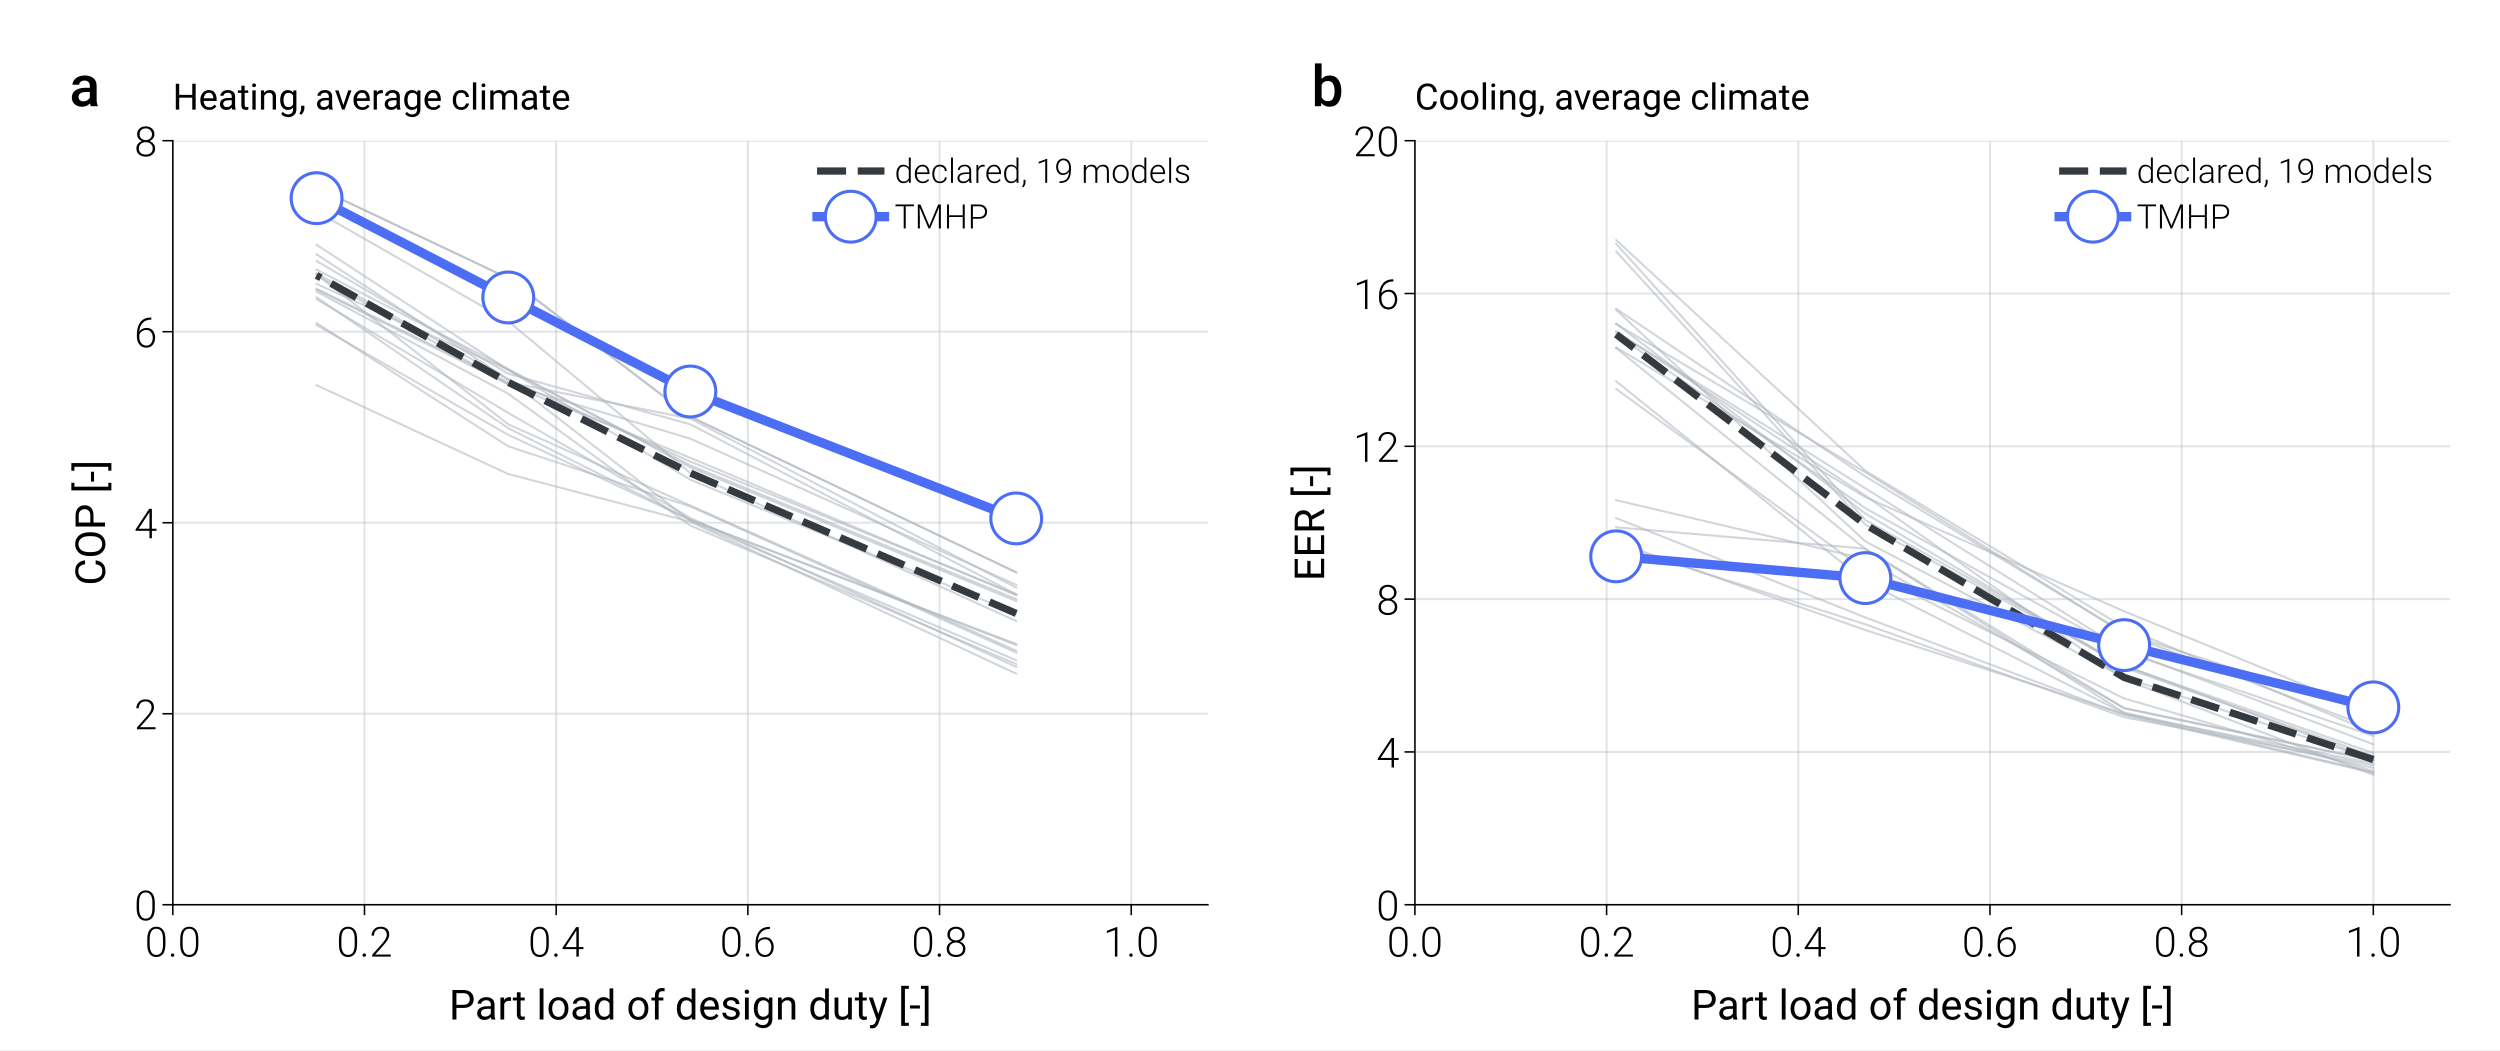
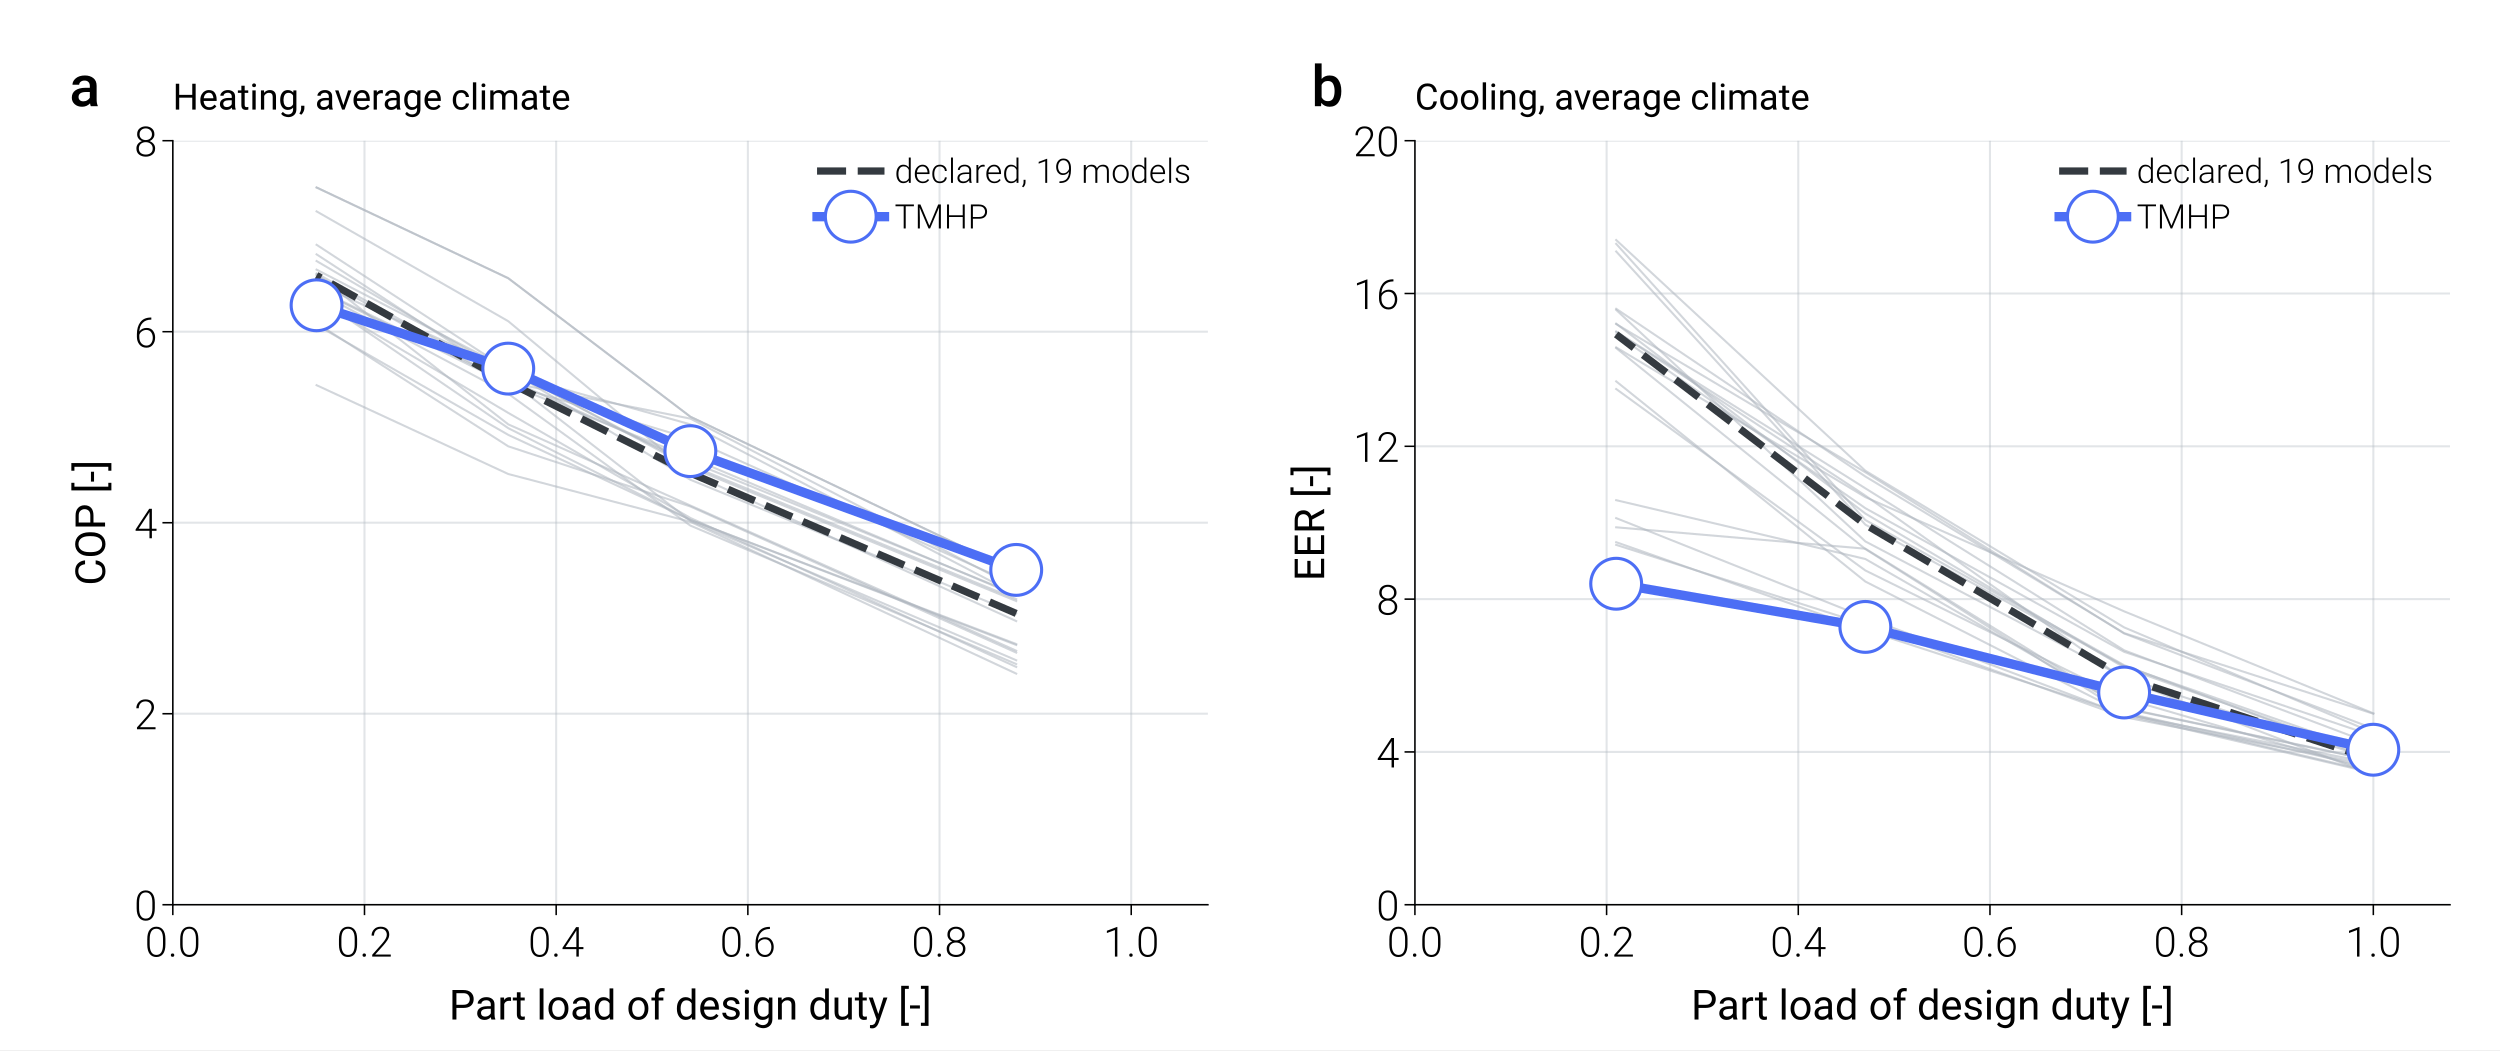
<svg xmlns="http://www.w3.org/2000/svg" xmlns:xlink="http://www.w3.org/1999/xlink" width="481.89pt" height="202.394pt" viewBox="0 0 481.89 202.394" version="1.1">
  <defs>
    <style type="text/css">*{stroke-linejoin: round; stroke-linecap: butt}</style>
  </defs>
  <g id="figure_1">
    <g id="patch_1">
      <path d="M 0 202.394  L 481.89 202.394  L 481.89 0  L 0 0  z " style="fill: #ffffff" />
    </g>
    <g id="axes_1">
      <g id="patch_2">
        <path d="M 33.31 174.393  L 232.829 174.393  L 232.829 27.122  L 33.31 27.122  z " style="fill: #ffffff" />
      </g>
      <g id="matplotlib.axis_1">
        <g id="xtick_1">
          <g id="line2d_1">
            <path d="M 33.31 174.393  L 33.31 27.122  " clip-path="url(#p3e99b9e211)" style="fill: none; stroke: #adb5bd; stroke-opacity: 0.35; stroke-width: 0.4; stroke-linecap: square" />
          </g>
          <g id="line2d_2">
            <defs>
              <path id="mba33fee71c" d="M 0 0  L 0 2  " style="stroke: #000000; stroke-width: 0.3" />
            </defs>
            <g>
              <use xlink:href="#mba33fee71c" x="33.31" y="174.393" style="stroke: #000000; stroke-width: 0.3" />
            </g>
          </g>
          <g id="text_1">
            <text style="font-weight: 300; font-size: 8px; font-family: 'Roboto', 'Lato', 'Inter', 'Open Sans', 'Arial', 'Helvetica', 'Paperlogy', 'Noto Sans CJK KR', 'Pretendard', 'Gothic A1', 'Freesentation', 'AppleGothic', 'Malgun Gothic', sans-serif; text-anchor: middle" x="33.31" y="184.393" transform="rotate(-0 33.3103 184.3933)">0.0</text>
          </g>
        </g>
        <g id="xtick_2">
          <g id="line2d_3">
            <path d="M 70.258 174.393  L 70.258 27.122  " clip-path="url(#p3e99b9e211)" style="fill: none; stroke: #adb5bd; stroke-opacity: 0.35; stroke-width: 0.4; stroke-linecap: square" />
          </g>
          <g id="line2d_4">
            <g>
              <use xlink:href="#mba33fee71c" x="70.258" y="174.393" style="stroke: #000000; stroke-width: 0.3" />
            </g>
          </g>
          <g id="text_2">
            <text style="font-weight: 300; font-size: 8px; font-family: 'Roboto', 'Lato', 'Inter', 'Open Sans', 'Arial', 'Helvetica', 'Paperlogy', 'Noto Sans CJK KR', 'Pretendard', 'Gothic A1', 'Freesentation', 'AppleGothic', 'Malgun Gothic', sans-serif; text-anchor: middle" x="70.258" y="184.393" transform="rotate(-0 70.25825 184.3933)">0.2</text>
          </g>
        </g>
        <g id="xtick_3">
          <g id="line2d_5">
            <path d="M 107.206 174.393  L 107.206 27.122  " clip-path="url(#p3e99b9e211)" style="fill: none; stroke: #adb5bd; stroke-opacity: 0.35; stroke-width: 0.4; stroke-linecap: square" />
          </g>
          <g id="line2d_6">
            <g>
              <use xlink:href="#mba33fee71c" x="107.206" y="174.393" style="stroke: #000000; stroke-width: 0.3" />
            </g>
          </g>
          <g id="text_3">
            <text style="font-weight: 300; font-size: 8px; font-family: 'Roboto', 'Lato', 'Inter', 'Open Sans', 'Arial', 'Helvetica', 'Paperlogy', 'Noto Sans CJK KR', 'Pretendard', 'Gothic A1', 'Freesentation', 'AppleGothic', 'Malgun Gothic', sans-serif; text-anchor: middle" x="107.206" y="184.393" transform="rotate(-0 107.2062 184.3933)">0.4</text>
          </g>
        </g>
        <g id="xtick_4">
          <g id="line2d_7">
            <path d="M 144.154 174.393  L 144.154 27.122  " clip-path="url(#p3e99b9e211)" style="fill: none; stroke: #adb5bd; stroke-opacity: 0.35; stroke-width: 0.4; stroke-linecap: square" />
          </g>
          <g id="line2d_8">
            <g>
              <use xlink:href="#mba33fee71c" x="144.154" y="174.393" style="stroke: #000000; stroke-width: 0.3" />
            </g>
          </g>
          <g id="text_4">
            <text style="font-weight: 300; font-size: 8px; font-family: 'Roboto', 'Lato', 'Inter', 'Open Sans', 'Arial', 'Helvetica', 'Paperlogy', 'Noto Sans CJK KR', 'Pretendard', 'Gothic A1', 'Freesentation', 'AppleGothic', 'Malgun Gothic', sans-serif; text-anchor: middle" x="144.154" y="184.393" transform="rotate(-0 144.1542 184.3933)">0.6</text>
          </g>
        </g>
        <g id="xtick_5">
          <g id="line2d_9">
            <path d="M 181.102 174.393  L 181.102 27.122  " clip-path="url(#p3e99b9e211)" style="fill: none; stroke: #adb5bd; stroke-opacity: 0.35; stroke-width: 0.4; stroke-linecap: square" />
          </g>
          <g id="line2d_10">
            <g>
              <use xlink:href="#mba33fee71c" x="181.102" y="174.393" style="stroke: #000000; stroke-width: 0.3" />
            </g>
          </g>
          <g id="text_5">
            <text style="font-weight: 300; font-size: 8px; font-family: 'Roboto', 'Lato', 'Inter', 'Open Sans', 'Arial', 'Helvetica', 'Paperlogy', 'Noto Sans CJK KR', 'Pretendard', 'Gothic A1', 'Freesentation', 'AppleGothic', 'Malgun Gothic', sans-serif; text-anchor: middle" x="181.102" y="184.393" transform="rotate(-0 181.1021 184.3933)">0.8</text>
          </g>
        </g>
        <g id="xtick_6">
          <g id="line2d_11">
            <path d="M 218.05 174.393  L 218.05 27.122  " clip-path="url(#p3e99b9e211)" style="fill: none; stroke: #adb5bd; stroke-opacity: 0.35; stroke-width: 0.4; stroke-linecap: square" />
          </g>
          <g id="line2d_12">
            <g>
              <use xlink:href="#mba33fee71c" x="218.05" y="174.393" style="stroke: #000000; stroke-width: 0.3" />
            </g>
          </g>
          <g id="text_6">
            <text style="font-weight: 300; font-size: 8px; font-family: 'Roboto', 'Lato', 'Inter', 'Open Sans', 'Arial', 'Helvetica', 'Paperlogy', 'Noto Sans CJK KR', 'Pretendard', 'Gothic A1', 'Freesentation', 'AppleGothic', 'Malgun Gothic', sans-serif; text-anchor: middle" x="218.05" y="184.393" transform="rotate(-0 218.0501 184.3933)">1.0</text>
          </g>
        </g>
        <g id="text_7">
          <text style="font-size: 8px; font-family: 'Roboto', 'Lato', 'Inter', 'Open Sans', 'Arial', 'Helvetica', 'Paperlogy', 'Noto Sans CJK KR', 'Pretendard', 'Gothic A1', 'Freesentation', 'AppleGothic', 'Malgun Gothic', sans-serif; text-anchor: middle" x="133.07" y="196.518" transform="rotate(-0 133.0698 196.5183)">Part load of design duty [-]</text>
        </g>
      </g>
      <g id="matplotlib.axis_2">
        <g id="ytick_1">
          <g id="line2d_13">
            <path d="M 33.31 174.393  L 232.829 174.393  " clip-path="url(#p3e99b9e211)" style="fill: none; stroke: #adb5bd; stroke-opacity: 0.35; stroke-width: 0.4; stroke-linecap: square" />
          </g>
          <g id="line2d_14">
            <defs>
              <path id="m0602d844bb" d="M 0 0  L -2 0  " style="stroke: #000000; stroke-width: 0.3" />
            </defs>
            <g>
              <use xlink:href="#m0602d844bb" x="33.31" y="174.393" style="stroke: #000000; stroke-width: 0.3" />
            </g>
          </g>
          <g id="text_8">
            <text style="font-weight: 300; font-size: 8px; font-family: 'Roboto', 'Lato', 'Inter', 'Open Sans', 'Arial', 'Helvetica', 'Paperlogy', 'Noto Sans CJK KR', 'Pretendard', 'Gothic A1', 'Freesentation', 'AppleGothic', 'Malgun Gothic', sans-serif; text-anchor: end" x="30.31" y="177.393" transform="rotate(-0 30.31029 177.3933)">0</text>
          </g>
        </g>
        <g id="ytick_2">
          <g id="line2d_15">
            <path d="M 33.31 137.575  L 232.829 137.575  " clip-path="url(#p3e99b9e211)" style="fill: none; stroke: #adb5bd; stroke-opacity: 0.35; stroke-width: 0.4; stroke-linecap: square" />
          </g>
          <g id="line2d_16">
            <g>
              <use xlink:href="#m0602d844bb" x="33.31" y="137.575" style="stroke: #000000; stroke-width: 0.3" />
            </g>
          </g>
          <g id="text_9">
            <text style="font-weight: 300; font-size: 8px; font-family: 'Roboto', 'Lato', 'Inter', 'Open Sans', 'Arial', 'Helvetica', 'Paperlogy', 'Noto Sans CJK KR', 'Pretendard', 'Gothic A1', 'Freesentation', 'AppleGothic', 'Malgun Gothic', sans-serif; text-anchor: end" x="30.31" y="140.575" transform="rotate(-0 30.31029 140.5755)">2</text>
          </g>
        </g>
        <g id="ytick_3">
          <g id="line2d_17">
            <path d="M 33.31 100.758  L 232.829 100.758  " clip-path="url(#p3e99b9e211)" style="fill: none; stroke: #adb5bd; stroke-opacity: 0.35; stroke-width: 0.4; stroke-linecap: square" />
          </g>
          <g id="line2d_18">
            <g>
              <use xlink:href="#m0602d844bb" x="33.31" y="100.758" style="stroke: #000000; stroke-width: 0.3" />
            </g>
          </g>
          <g id="text_10">
            <text style="font-weight: 300; font-size: 8px; font-family: 'Roboto', 'Lato', 'Inter', 'Open Sans', 'Arial', 'Helvetica', 'Paperlogy', 'Noto Sans CJK KR', 'Pretendard', 'Gothic A1', 'Freesentation', 'AppleGothic', 'Malgun Gothic', sans-serif; text-anchor: end" x="30.31" y="103.758" transform="rotate(-0 30.31029 103.7577)">4</text>
          </g>
        </g>
        <g id="ytick_4">
          <g id="line2d_19">
            <path d="M 33.31 63.94  L 232.829 63.94  " clip-path="url(#p3e99b9e211)" style="fill: none; stroke: #adb5bd; stroke-opacity: 0.35; stroke-width: 0.4; stroke-linecap: square" />
          </g>
          <g id="line2d_20">
            <g>
              <use xlink:href="#m0602d844bb" x="33.31" y="63.94" style="stroke: #000000; stroke-width: 0.3" />
            </g>
          </g>
          <g id="text_11">
            <text style="font-weight: 300; font-size: 8px; font-family: 'Roboto', 'Lato', 'Inter', 'Open Sans', 'Arial', 'Helvetica', 'Paperlogy', 'Noto Sans CJK KR', 'Pretendard', 'Gothic A1', 'Freesentation', 'AppleGothic', 'Malgun Gothic', sans-serif; text-anchor: end" x="30.31" y="66.94" transform="rotate(-0 30.31029 66.93983)">6</text>
          </g>
        </g>
        <g id="ytick_5">
          <g id="line2d_21">
            <path d="M 33.31 27.122  L 232.829 27.122  " clip-path="url(#p3e99b9e211)" style="fill: none; stroke: #adb5bd; stroke-opacity: 0.35; stroke-width: 0.4; stroke-linecap: square" />
          </g>
          <g id="line2d_22">
            <g>
              <use xlink:href="#m0602d844bb" x="33.31" y="27.122" style="stroke: #000000; stroke-width: 0.3" />
            </g>
          </g>
          <g id="text_12">
            <text style="font-weight: 300; font-size: 8px; font-family: 'Roboto', 'Lato', 'Inter', 'Open Sans', 'Arial', 'Helvetica', 'Paperlogy', 'Noto Sans CJK KR', 'Pretendard', 'Gothic A1', 'Freesentation', 'AppleGothic', 'Malgun Gothic', sans-serif; text-anchor: end" x="30.31" y="30.122" transform="rotate(-0 30.31029 30.122)">8</text>
          </g>
        </g>
        <g id="text_13">
          <text style="font-size: 8px; font-family: 'Roboto', 'Lato', 'Inter', 'Open Sans', 'Arial', 'Helvetica', 'Paperlogy', 'Noto Sans CJK KR', 'Pretendard', 'Gothic A1', 'Freesentation', 'AppleGothic', 'Malgun Gothic', sans-serif; text-anchor: middle" x="20.252" y="100.758" transform="rotate(-90 20.25155 100.7577)">COP [-]</text>
        </g>
      </g>
      <g id="line2d_23">
        <path d="M 195.881 110.33  L 133.07 80.324  L 97.969 53.631  L 61.021 36.142  " clip-path="url(#p3e99b9e211)" style="fill: none; stroke: #adb5bd; stroke-opacity: 0.55; stroke-width: 0.4; stroke-linecap: square" />
      </g>
      <g id="line2d_24">
        <path d="M 195.881 110.33  L 133.07 80.324  L 97.969 53.631  L 61.021 36.142  " clip-path="url(#p3e99b9e211)" style="fill: none; stroke: #adb5bd; stroke-opacity: 0.55; stroke-width: 0.4; stroke-linecap: square" />
      </g>
      <g id="line2d_25">
        <path d="M 195.881 119.719  L 133.07 91.185  L 97.969 61.915  L 61.021 40.745  " clip-path="url(#p3e99b9e211)" style="fill: none; stroke: #adb5bd; stroke-opacity: 0.55; stroke-width: 0.4; stroke-linecap: square" />
      </g>
      <g id="line2d_26">
        <path d="M 195.881 114.748  L 133.07 88.24  L 97.969 74.065  L 61.021 53.079  " clip-path="url(#p3e99b9e211)" style="fill: none; stroke: #adb5bd; stroke-opacity: 0.55; stroke-width: 0.4; stroke-linecap: square" />
      </g>
      <g id="line2d_27">
        <path d="M 195.881 114.564  L 133.07 88.976  L 97.969 73.144  L 61.021 52.71  " clip-path="url(#p3e99b9e211)" style="fill: none; stroke: #adb5bd; stroke-opacity: 0.55; stroke-width: 0.4; stroke-linecap: square" />
      </g>
      <g id="line2d_28">
        <path d="M 195.881 125.426  L 133.07 97.444  L 97.969 81.796  L 61.021 52.894  " clip-path="url(#p3e99b9e211)" style="fill: none; stroke: #adb5bd; stroke-opacity: 0.55; stroke-width: 0.4; stroke-linecap: square" />
      </g>
      <g id="line2d_29">
        <path d="M 195.881 115.485  L 133.07 89.712  L 97.969 71.303  L 61.021 54.735  " clip-path="url(#p3e99b9e211)" style="fill: none; stroke: #adb5bd; stroke-opacity: 0.55; stroke-width: 0.4; stroke-linecap: square" />
      </g>
      <g id="line2d_30">
        <path d="M 195.881 115.853  L 133.07 90.08  L 97.969 71.119  L 61.021 51.974  " clip-path="url(#p3e99b9e211)" style="fill: none; stroke: #adb5bd; stroke-opacity: 0.55; stroke-width: 0.4; stroke-linecap: square" />
      </g>
      <g id="line2d_31">
        <path d="M 195.881 124.137  L 133.07 100.205  L 97.969 83.821  L 61.021 62.651  " clip-path="url(#p3e99b9e211)" style="fill: none; stroke: #adb5bd; stroke-opacity: 0.55; stroke-width: 0.4; stroke-linecap: square" />
      </g>
      <g id="line2d_32">
        <path d="M 195.881 112.723  L 133.07 84.558  L 97.969 74.065  L 61.021 55.84  " clip-path="url(#p3e99b9e211)" style="fill: none; stroke: #adb5bd; stroke-opacity: 0.55; stroke-width: 0.4; stroke-linecap: square" />
      </g>
      <g id="line2d_33">
        <path d="M 195.881 113.276  L 133.07 80.692  L 97.969 73.697  L 61.021 55.656  " clip-path="url(#p3e99b9e211)" style="fill: none; stroke: #adb5bd; stroke-opacity: 0.55; stroke-width: 0.4; stroke-linecap: square" />
      </g>
      <g id="line2d_34">
        <path d="M 195.881 114.564  L 133.07 81.796  L 97.969 72.04  L 61.021 50.317  " clip-path="url(#p3e99b9e211)" style="fill: none; stroke: #adb5bd; stroke-opacity: 0.55; stroke-width: 0.4; stroke-linecap: square" />
      </g>
      <g id="line2d_35">
        <path d="M 195.881 128.003  L 133.07 101.31  L 97.969 75.906  L 61.021 56.208  " clip-path="url(#p3e99b9e211)" style="fill: none; stroke: #adb5bd; stroke-opacity: 0.55; stroke-width: 0.4; stroke-linecap: square" />
      </g>
      <g id="line2d_36">
        <path d="M 195.881 128.555  L 133.07 99.837  L 97.969 79.587  L 61.021 57.681  " clip-path="url(#p3e99b9e211)" style="fill: none; stroke: #adb5bd; stroke-opacity: 0.55; stroke-width: 0.4; stroke-linecap: square" />
      </g>
      <g id="line2d_37">
        <path d="M 195.881 129.844  L 133.07 100.574  L 97.969 91.369  L 61.021 74.249  " clip-path="url(#p3e99b9e211)" style="fill: none; stroke: #adb5bd; stroke-opacity: 0.55; stroke-width: 0.4; stroke-linecap: square" />
      </g>
      <g id="line2d_38">
        <path d="M 195.881 124.321  L 133.07 100.205  L 97.969 82.533  L 61.021 57.313  " clip-path="url(#p3e99b9e211)" style="fill: none; stroke: #adb5bd; stroke-opacity: 0.55; stroke-width: 0.4; stroke-linecap: square" />
      </g>
      <g id="line2d_39">
        <path d="M 195.881 125.794  L 133.07 97.628  L 97.969 86.031  L 61.021 62.283  " clip-path="url(#p3e99b9e211)" style="fill: none; stroke: #adb5bd; stroke-opacity: 0.55; stroke-width: 0.4; stroke-linecap: square" />
      </g>
      <g id="line2d_40">
        <path d="M 195.881 118.246  L 133.07 92.474  L 97.969 71.303  L 61.021 47.188  " clip-path="url(#p3e99b9e211)" style="fill: none; stroke: #adb5bd; stroke-opacity: 0.55; stroke-width: 0.4; stroke-linecap: square" />
      </g>
      <g id="line2d_41">
        <path d="M 195.881 127.267  L 133.07 100.389  L 97.969 73.144  L 61.021 49.029  " clip-path="url(#p3e99b9e211)" style="fill: none; stroke: #adb5bd; stroke-opacity: 0.55; stroke-width: 0.4; stroke-linecap: square" />
      </g>
      <g id="patch_3">
        <path d="M 33.31 174.393  L 33.31 27.122  " style="fill: none; stroke: #000000; stroke-width: 0.3; stroke-linejoin: miter; stroke-linecap: square" />
      </g>
      <g id="patch_4">
        <path d="M 33.31 174.393  L 232.829 174.393  " style="fill: none; stroke: #000000; stroke-width: 0.3; stroke-linejoin: miter; stroke-linecap: square" />
      </g>
      <g id="line2d_42">
        <path d="M 195.881 118.246  L 133.07 91.185  L 97.969 73.697  L 61.021 53.079  " clip-path="url(#p3e99b9e211)" style="fill: none; stroke-dasharray: 5.6,2.24; stroke-dashoffset: 0; stroke: #343a40; stroke-width: 1.4" />
      </g>
      <g id="text_14">
        <text style="font-weight: 500; font-size: 11px; font-family: 'Roboto', 'Lato', 'Inter', 'Open Sans', 'Arial', 'Helvetica', 'Paperlogy', 'Noto Sans CJK KR', 'Pretendard', 'Gothic A1', 'Freesentation', 'AppleGothic', 'Malgun Gothic', sans-serif; text-anchor: start" x="13.358" y="20.469" transform="rotate(-0 13.3584 20.46948)">a</text>
      </g>
      <g id="text_15">
        <text style="font-size: 7px; font-family: 'Roboto', 'Lato', 'Inter', 'Open Sans', 'Arial', 'Helvetica', 'Paperlogy', 'Noto Sans CJK KR', 'Pretendard', 'Gothic A1', 'Freesentation', 'AppleGothic', 'Malgun Gothic', sans-serif; text-anchor: start" x="33.31" y="21.122" transform="rotate(-0 33.3103 21.122)">Heating, average climate</text>
      </g>
      <g id="line2d_43">
-         <path d="M 195.881 99.928  L 133.07 75.467  L 97.969 57.339  L 61.021 38.198  " clip-path="url(#p3e99b9e211)" style="fill: none; stroke: #4c6ef5; stroke-width: 1.8; stroke-linecap: square" />
+         <path d="M 195.881 109.854  L 133.07 86.961  L 97.969 71.053  L 61.021 58.845  " clip-path="url(#p3e99b9e211)" style="fill: none; stroke: #4c6ef5; stroke-width: 1.8; stroke-linecap: square" />
        <defs>
          <path id="m7b31aabd62" d="M 0 4.9  C 1.299 4.9 2.546 4.384 3.465 3.465  C 4.384 2.546 4.9 1.299 4.9 0  C 4.9 -1.299 4.384 -2.546 3.465 -3.465  C 2.546 -4.384 1.299 -4.9 0 -4.9  C -1.299 -4.9 -2.546 -4.384 -3.465 -3.465  C -4.384 -2.546 -4.9 -1.299 -4.9 0  C -4.9 1.299 -4.384 2.546 -3.465 3.465  C -2.546 4.384 -1.299 4.9 0 4.9  z " style="stroke: #4c6ef5; stroke-width: 0.6" />
        </defs>
        <g clip-path="url(#p3e99b9e211)">
-           <use xlink:href="#m7b31aabd62" x="195.881" y="99.928" style="fill: #ffffff; stroke: #4c6ef5; stroke-width: 0.6" />
-           <use xlink:href="#m7b31aabd62" x="133.07" y="75.467" style="fill: #ffffff; stroke: #4c6ef5; stroke-width: 0.6" />
-           <use xlink:href="#m7b31aabd62" x="97.969" y="57.339" style="fill: #ffffff; stroke: #4c6ef5; stroke-width: 0.6" />
-           <use xlink:href="#m7b31aabd62" x="61.021" y="38.198" style="fill: #ffffff; stroke: #4c6ef5; stroke-width: 0.6" />
+           <use xlink:href="#m7b31aabd62" x="195.881" y="109.854" style="fill: #ffffff; stroke: #4c6ef5; stroke-width: 0.6" />
+           <use xlink:href="#m7b31aabd62" x="133.07" y="86.961" style="fill: #ffffff; stroke: #4c6ef5; stroke-width: 0.6" />
+           <use xlink:href="#m7b31aabd62" x="97.969" y="71.053" style="fill: #ffffff; stroke: #4c6ef5; stroke-width: 0.6" />
+           <use xlink:href="#m7b31aabd62" x="61.021" y="58.845" style="fill: #ffffff; stroke: #4c6ef5; stroke-width: 0.6" />
        </g>
      </g>
      <g id="legend_1">
        <g id="line2d_44">
          <path d="M 157.49 32.972  L 163.99 32.972  L 170.49 32.972  " style="fill: none; stroke-dasharray: 5.6,2.24; stroke-dashoffset: 0; stroke: #343a40; stroke-width: 1.4" />
        </g>
        <g id="text_16">
          <text style="font-weight: 300; font-size: 6.5px; font-family: 'Roboto', 'Lato', 'Inter', 'Open Sans', 'Arial', 'Helvetica', 'Paperlogy', 'Noto Sans CJK KR', 'Pretendard', 'Gothic A1', 'Freesentation', 'AppleGothic', 'Malgun Gothic', sans-serif; text-anchor: start" x="172.44" y="35.247" transform="rotate(-0 172.4402 35.247)">declared, 19 models</text>
        </g>
        <g id="line2d_45">
          <path d="M 157.49 41.767  L 163.99 41.767  L 170.49 41.767  " style="fill: none; stroke: #4c6ef5; stroke-width: 1.8; stroke-linecap: square" />
          <g>
            <use xlink:href="#m7b31aabd62" x="163.99" y="41.767" style="fill: #ffffff; stroke: #4c6ef5; stroke-width: 0.6" />
          </g>
        </g>
        <g id="text_17">
          <text style="font-weight: 300; font-size: 6.5px; font-family: 'Roboto', 'Lato', 'Inter', 'Open Sans', 'Arial', 'Helvetica', 'Paperlogy', 'Noto Sans CJK KR', 'Pretendard', 'Gothic A1', 'Freesentation', 'AppleGothic', 'Malgun Gothic', sans-serif; text-anchor: start" x="172.44" y="44.042" transform="rotate(-0 172.4402 44.04231)">TMHP</text>
        </g>
      </g>
    </g>
    <g id="axes_2">
      <g id="patch_5">
        <path d="M 272.733 174.393  L 472.252 174.393  L 472.252 27.122  L 272.733 27.122  z " style="fill: #ffffff" />
      </g>
      <g id="matplotlib.axis_3">
        <g id="xtick_7">
          <g id="line2d_46">
            <path d="M 272.733 174.393  L 272.733 27.122  " clip-path="url(#p431b1ce969)" style="fill: none; stroke: #adb5bd; stroke-opacity: 0.35; stroke-width: 0.4; stroke-linecap: square" />
          </g>
          <g id="line2d_47">
            <g>
              <use xlink:href="#mba33fee71c" x="272.733" y="174.393" style="stroke: #000000; stroke-width: 0.3" />
            </g>
          </g>
          <g id="text_18">
            <text style="font-weight: 300; font-size: 8px; font-family: 'Roboto', 'Lato', 'Inter', 'Open Sans', 'Arial', 'Helvetica', 'Paperlogy', 'Noto Sans CJK KR', 'Pretendard', 'Gothic A1', 'Freesentation', 'AppleGothic', 'Malgun Gothic', sans-serif; text-anchor: middle" x="272.733" y="184.393" transform="rotate(-0 272.733 184.3933)">0.0</text>
          </g>
        </g>
        <g id="xtick_8">
          <g id="line2d_48">
            <path d="M 309.681 174.393  L 309.681 27.122  " clip-path="url(#p431b1ce969)" style="fill: none; stroke: #adb5bd; stroke-opacity: 0.35; stroke-width: 0.4; stroke-linecap: square" />
          </g>
          <g id="line2d_49">
            <g>
              <use xlink:href="#mba33fee71c" x="309.681" y="174.393" style="stroke: #000000; stroke-width: 0.3" />
            </g>
          </g>
          <g id="text_19">
            <text style="font-weight: 300; font-size: 8px; font-family: 'Roboto', 'Lato', 'Inter', 'Open Sans', 'Arial', 'Helvetica', 'Paperlogy', 'Noto Sans CJK KR', 'Pretendard', 'Gothic A1', 'Freesentation', 'AppleGothic', 'Malgun Gothic', sans-serif; text-anchor: middle" x="309.681" y="184.393" transform="rotate(-0 309.681 184.3933)">0.2</text>
          </g>
        </g>
        <g id="xtick_9">
          <g id="line2d_50">
            <path d="M 346.629 174.393  L 346.629 27.122  " clip-path="url(#p431b1ce969)" style="fill: none; stroke: #adb5bd; stroke-opacity: 0.35; stroke-width: 0.4; stroke-linecap: square" />
          </g>
          <g id="line2d_51">
            <g>
              <use xlink:href="#mba33fee71c" x="346.629" y="174.393" style="stroke: #000000; stroke-width: 0.3" />
            </g>
          </g>
          <g id="text_20">
            <text style="font-weight: 300; font-size: 8px; font-family: 'Roboto', 'Lato', 'Inter', 'Open Sans', 'Arial', 'Helvetica', 'Paperlogy', 'Noto Sans CJK KR', 'Pretendard', 'Gothic A1', 'Freesentation', 'AppleGothic', 'Malgun Gothic', sans-serif; text-anchor: middle" x="346.629" y="184.393" transform="rotate(-0 346.6289 184.3933)">0.4</text>
          </g>
        </g>
        <g id="xtick_10">
          <g id="line2d_52">
            <path d="M 383.577 174.393  L 383.577 27.122  " clip-path="url(#p431b1ce969)" style="fill: none; stroke: #adb5bd; stroke-opacity: 0.35; stroke-width: 0.4; stroke-linecap: square" />
          </g>
          <g id="line2d_53">
            <g>
              <use xlink:href="#mba33fee71c" x="383.577" y="174.393" style="stroke: #000000; stroke-width: 0.3" />
            </g>
          </g>
          <g id="text_21">
            <text style="font-weight: 300; font-size: 8px; font-family: 'Roboto', 'Lato', 'Inter', 'Open Sans', 'Arial', 'Helvetica', 'Paperlogy', 'Noto Sans CJK KR', 'Pretendard', 'Gothic A1', 'Freesentation', 'AppleGothic', 'Malgun Gothic', sans-serif; text-anchor: middle" x="383.577" y="184.393" transform="rotate(-0 383.5769 184.3933)">0.6</text>
          </g>
        </g>
        <g id="xtick_11">
          <g id="line2d_54">
            <path d="M 420.525 174.393  L 420.525 27.122  " clip-path="url(#p431b1ce969)" style="fill: none; stroke: #adb5bd; stroke-opacity: 0.35; stroke-width: 0.4; stroke-linecap: square" />
          </g>
          <g id="line2d_55">
            <g>
              <use xlink:href="#mba33fee71c" x="420.525" y="174.393" style="stroke: #000000; stroke-width: 0.3" />
            </g>
          </g>
          <g id="text_22">
            <text style="font-weight: 300; font-size: 8px; font-family: 'Roboto', 'Lato', 'Inter', 'Open Sans', 'Arial', 'Helvetica', 'Paperlogy', 'Noto Sans CJK KR', 'Pretendard', 'Gothic A1', 'Freesentation', 'AppleGothic', 'Malgun Gothic', sans-serif; text-anchor: middle" x="420.525" y="184.393" transform="rotate(-0 420.5248 184.3933)">0.8</text>
          </g>
        </g>
        <g id="xtick_12">
          <g id="line2d_56">
            <path d="M 457.473 174.393  L 457.473 27.122  " clip-path="url(#p431b1ce969)" style="fill: none; stroke: #adb5bd; stroke-opacity: 0.35; stroke-width: 0.4; stroke-linecap: square" />
          </g>
          <g id="line2d_57">
            <g>
              <use xlink:href="#mba33fee71c" x="457.473" y="174.393" style="stroke: #000000; stroke-width: 0.3" />
            </g>
          </g>
          <g id="text_23">
            <text style="font-weight: 300; font-size: 8px; font-family: 'Roboto', 'Lato', 'Inter', 'Open Sans', 'Arial', 'Helvetica', 'Paperlogy', 'Noto Sans CJK KR', 'Pretendard', 'Gothic A1', 'Freesentation', 'AppleGothic', 'Malgun Gothic', sans-serif; text-anchor: middle" x="457.473" y="184.393" transform="rotate(-0 457.4728 184.3933)">1.0</text>
          </g>
        </g>
        <g id="text_24">
          <text style="font-size: 8px; font-family: 'Roboto', 'Lato', 'Inter', 'Open Sans', 'Arial', 'Helvetica', 'Paperlogy', 'Noto Sans CJK KR', 'Pretendard', 'Gothic A1', 'Freesentation', 'AppleGothic', 'Malgun Gothic', sans-serif; text-anchor: middle" x="372.492" y="196.518" transform="rotate(-0 372.4925 196.5183)">Part load of design duty [-]</text>
        </g>
      </g>
      <g id="matplotlib.axis_4">
        <g id="ytick_6">
          <g id="line2d_58">
            <path d="M 272.733 174.393  L 472.252 174.393  " clip-path="url(#p431b1ce969)" style="fill: none; stroke: #adb5bd; stroke-opacity: 0.35; stroke-width: 0.4; stroke-linecap: square" />
          </g>
          <g id="line2d_59">
            <g>
              <use xlink:href="#m0602d844bb" x="272.733" y="174.393" style="stroke: #000000; stroke-width: 0.3" />
            </g>
          </g>
          <g id="text_25">
            <text style="font-weight: 300; font-size: 8px; font-family: 'Roboto', 'Lato', 'Inter', 'Open Sans', 'Arial', 'Helvetica', 'Paperlogy', 'Noto Sans CJK KR', 'Pretendard', 'Gothic A1', 'Freesentation', 'AppleGothic', 'Malgun Gothic', sans-serif; text-anchor: end" x="269.733" y="177.393" transform="rotate(-0 269.733 177.3933)">0</text>
          </g>
        </g>
        <g id="ytick_7">
          <g id="line2d_60">
            <path d="M 272.733 144.939  L 472.252 144.939  " clip-path="url(#p431b1ce969)" style="fill: none; stroke: #adb5bd; stroke-opacity: 0.35; stroke-width: 0.4; stroke-linecap: square" />
          </g>
          <g id="line2d_61">
            <g>
              <use xlink:href="#m0602d844bb" x="272.733" y="144.939" style="stroke: #000000; stroke-width: 0.3" />
            </g>
          </g>
          <g id="text_26">
            <text style="font-weight: 300; font-size: 8px; font-family: 'Roboto', 'Lato', 'Inter', 'Open Sans', 'Arial', 'Helvetica', 'Paperlogy', 'Noto Sans CJK KR', 'Pretendard', 'Gothic A1', 'Freesentation', 'AppleGothic', 'Malgun Gothic', sans-serif; text-anchor: end" x="269.733" y="147.939" transform="rotate(-0 269.733 147.9391)">4</text>
          </g>
        </g>
        <g id="ytick_8">
          <g id="line2d_62">
            <path d="M 272.733 115.485  L 472.252 115.485  " clip-path="url(#p431b1ce969)" style="fill: none; stroke: #adb5bd; stroke-opacity: 0.35; stroke-width: 0.4; stroke-linecap: square" />
          </g>
          <g id="line2d_63">
            <g>
              <use xlink:href="#m0602d844bb" x="272.733" y="115.485" style="stroke: #000000; stroke-width: 0.3" />
            </g>
          </g>
          <g id="text_27">
            <text style="font-weight: 300; font-size: 8px; font-family: 'Roboto', 'Lato', 'Inter', 'Open Sans', 'Arial', 'Helvetica', 'Paperlogy', 'Noto Sans CJK KR', 'Pretendard', 'Gothic A1', 'Freesentation', 'AppleGothic', 'Malgun Gothic', sans-serif; text-anchor: end" x="269.733" y="118.485" transform="rotate(-0 269.733 118.4848)">8</text>
          </g>
        </g>
        <g id="ytick_9">
          <g id="line2d_64">
            <path d="M 272.733 86.031  L 472.252 86.031  " clip-path="url(#p431b1ce969)" style="fill: none; stroke: #adb5bd; stroke-opacity: 0.35; stroke-width: 0.4; stroke-linecap: square" />
          </g>
          <g id="line2d_65">
            <g>
              <use xlink:href="#m0602d844bb" x="272.733" y="86.031" style="stroke: #000000; stroke-width: 0.3" />
            </g>
          </g>
          <g id="text_28">
            <text style="font-weight: 300; font-size: 8px; font-family: 'Roboto', 'Lato', 'Inter', 'Open Sans', 'Arial', 'Helvetica', 'Paperlogy', 'Noto Sans CJK KR', 'Pretendard', 'Gothic A1', 'Freesentation', 'AppleGothic', 'Malgun Gothic', sans-serif; text-anchor: end" x="269.733" y="89.031" transform="rotate(-0 269.733 89.03053)">12</text>
          </g>
        </g>
        <g id="ytick_10">
          <g id="line2d_66">
            <path d="M 272.733 56.576  L 472.252 56.576  " clip-path="url(#p431b1ce969)" style="fill: none; stroke: #adb5bd; stroke-opacity: 0.35; stroke-width: 0.4; stroke-linecap: square" />
          </g>
          <g id="line2d_67">
            <g>
              <use xlink:href="#m0602d844bb" x="272.733" y="56.576" style="stroke: #000000; stroke-width: 0.3" />
            </g>
          </g>
          <g id="text_29">
            <text style="font-weight: 300; font-size: 8px; font-family: 'Roboto', 'Lato', 'Inter', 'Open Sans', 'Arial', 'Helvetica', 'Paperlogy', 'Noto Sans CJK KR', 'Pretendard', 'Gothic A1', 'Freesentation', 'AppleGothic', 'Malgun Gothic', sans-serif; text-anchor: end" x="269.733" y="59.576" transform="rotate(-0 269.733 59.57627)">16</text>
          </g>
        </g>
        <g id="ytick_11">
          <g id="line2d_68">
            <path d="M 272.733 27.122  L 472.252 27.122  " clip-path="url(#p431b1ce969)" style="fill: none; stroke: #adb5bd; stroke-opacity: 0.35; stroke-width: 0.4; stroke-linecap: square" />
          </g>
          <g id="line2d_69">
            <g>
              <use xlink:href="#m0602d844bb" x="272.733" y="27.122" style="stroke: #000000; stroke-width: 0.3" />
            </g>
          </g>
          <g id="text_30">
            <text style="font-weight: 300; font-size: 8px; font-family: 'Roboto', 'Lato', 'Inter', 'Open Sans', 'Arial', 'Helvetica', 'Paperlogy', 'Noto Sans CJK KR', 'Pretendard', 'Gothic A1', 'Freesentation', 'AppleGothic', 'Malgun Gothic', sans-serif; text-anchor: end" x="269.733" y="30.122" transform="rotate(-0 269.733 30.122)">20</text>
          </g>
        </g>
        <g id="text_31">
          <text style="font-size: 8px; font-family: 'Roboto', 'Lato', 'Inter', 'Open Sans', 'Arial', 'Helvetica', 'Paperlogy', 'Noto Sans CJK KR', 'Pretendard', 'Gothic A1', 'Freesentation', 'AppleGothic', 'Malgun Gothic', sans-serif; text-anchor: middle" x="255.241" y="100.758" transform="rotate(-90 255.2405 100.7577)">EER [-]</text>
        </g>
      </g>
      <g id="line2d_70">
        <path d="M 457.473 137.502  L 409.44 117.841  L 359.561 95.824  L 311.528 66.959  " clip-path="url(#p431b1ce969)" style="fill: none; stroke: #adb5bd; stroke-opacity: 0.55; stroke-width: 0.4; stroke-linecap: square" />
      </g>
      <g id="line2d_71">
        <path d="M 457.473 140.447  L 409.44 122.112  L 359.561 91.038  L 311.528 62.467  " clip-path="url(#p431b1ce969)" style="fill: none; stroke: #adb5bd; stroke-opacity: 0.55; stroke-width: 0.4; stroke-linecap: square" />
      </g>
      <g id="line2d_72">
        <path d="M 457.473 145.749  L 409.44 128.666  L 359.561 98.99  L 311.528 62.393  " clip-path="url(#p431b1ce969)" style="fill: none; stroke: #adb5bd; stroke-opacity: 0.55; stroke-width: 0.4; stroke-linecap: square" />
      </g>
      <g id="line2d_73">
        <path d="M 457.473 141.257  L 409.44 120.934  L 359.561 90.743  L 311.528 46.267  " clip-path="url(#p431b1ce969)" style="fill: none; stroke: #adb5bd; stroke-opacity: 0.55; stroke-width: 0.4; stroke-linecap: square" />
      </g>
      <g id="line2d_74">
        <path d="M 457.473 146.412  L 409.44 128.224  L 359.561 100.242  L 311.528 47.004  " clip-path="url(#p431b1ce969)" style="fill: none; stroke: #adb5bd; stroke-opacity: 0.55; stroke-width: 0.4; stroke-linecap: square" />
      </g>
      <g id="line2d_75">
        <path d="M 457.473 148.842  L 409.44 137.502  L 359.561 112.098  L 311.528 73.512  " clip-path="url(#p431b1ce969)" style="fill: none; stroke: #adb5bd; stroke-opacity: 0.55; stroke-width: 0.4; stroke-linecap: square" />
      </g>
      <g id="line2d_76">
        <path d="M 457.473 143.466  L 409.44 125.352  L 359.561 94.13  L 311.528 63.94  " clip-path="url(#p431b1ce969)" style="fill: none; stroke: #adb5bd; stroke-opacity: 0.55; stroke-width: 0.4; stroke-linecap: square" />
      </g>
      <g id="line2d_77">
        <path d="M 457.473 149.357  L 409.44 130.948  L 359.561 95.53  L 311.528 63.94  " clip-path="url(#p431b1ce969)" style="fill: none; stroke: #adb5bd; stroke-opacity: 0.55; stroke-width: 0.4; stroke-linecap: square" />
      </g>
      <g id="line2d_78">
        <path d="M 457.473 148.032  L 409.44 137.355  L 359.561 105.839  L 311.528 67.106  " clip-path="url(#p431b1ce969)" style="fill: none; stroke: #adb5bd; stroke-opacity: 0.55; stroke-width: 0.4; stroke-linecap: square" />
      </g>
      <g id="line2d_79">
        <path d="M 457.473 137.575  L 409.44 122.038  L 359.561 91.848  L 311.528 59.522  " clip-path="url(#p431b1ce969)" style="fill: none; stroke: #adb5bd; stroke-opacity: 0.55; stroke-width: 0.4; stroke-linecap: square" />
      </g>
      <g id="line2d_80">
        <path d="M 457.473 141.846  L 409.44 125.647  L 359.561 97.96  L 311.528 64.455  " clip-path="url(#p431b1ce969)" style="fill: none; stroke: #adb5bd; stroke-opacity: 0.55; stroke-width: 0.4; stroke-linecap: square" />
      </g>
      <g id="line2d_81">
        <path d="M 457.473 146.412  L 409.44 130.58  L 359.561 104.366  L 311.528 59.743  " clip-path="url(#p431b1ce969)" style="fill: none; stroke: #adb5bd; stroke-opacity: 0.55; stroke-width: 0.4; stroke-linecap: square" />
      </g>
      <g id="line2d_82">
        <path d="M 457.473 146.633  L 409.44 136.545  L 359.561 105.765  L 311.528 101.641  " clip-path="url(#p431b1ce969)" style="fill: none; stroke: #adb5bd; stroke-opacity: 0.55; stroke-width: 0.4; stroke-linecap: square" />
      </g>
      <g id="line2d_83">
        <path d="M 457.473 146.559  L 409.44 136.471  L 359.561 107.753  L 311.528 96.413  " clip-path="url(#p431b1ce969)" style="fill: none; stroke: #adb5bd; stroke-opacity: 0.55; stroke-width: 0.4; stroke-linecap: square" />
      </g>
      <g id="line2d_84">
        <path d="M 457.473 148.989  L 409.44 137.796  L 359.561 119.019  L 311.528 99.874  " clip-path="url(#p431b1ce969)" style="fill: none; stroke: #adb5bd; stroke-opacity: 0.55; stroke-width: 0.4; stroke-linecap: square" />
      </g>
      <g id="line2d_85">
        <path d="M 457.473 147.148  L 409.44 137.649  L 359.561 121.449  L 311.528 104.513  " clip-path="url(#p431b1ce969)" style="fill: none; stroke: #adb5bd; stroke-opacity: 0.55; stroke-width: 0.4; stroke-linecap: square" />
      </g>
      <g id="line2d_86">
        <path d="M 457.473 147.516  L 409.44 138.238  L 359.561 120.345  L 311.528 105.029  " clip-path="url(#p431b1ce969)" style="fill: none; stroke: #adb5bd; stroke-opacity: 0.55; stroke-width: 0.4; stroke-linecap: square" />
      </g>
      <g id="line2d_87">
        <path d="M 457.473 145.16  L 409.44 128.371  L 359.561 101.126  L 311.528 48.476  " clip-path="url(#p431b1ce969)" style="fill: none; stroke: #adb5bd; stroke-opacity: 0.55; stroke-width: 0.4; stroke-linecap: square" />
      </g>
      <g id="line2d_88">
        <path d="M 457.473 148.621  L 409.44 134.63  L 359.561 109.962  L 311.528 74.985  " clip-path="url(#p431b1ce969)" style="fill: none; stroke: #adb5bd; stroke-opacity: 0.55; stroke-width: 0.4; stroke-linecap: square" />
      </g>
      <g id="patch_6">
        <path d="M 272.733 174.393  L 272.733 27.122  " style="fill: none; stroke: #000000; stroke-width: 0.3; stroke-linejoin: miter; stroke-linecap: square" />
      </g>
      <g id="patch_7">
        <path d="M 272.733 174.393  L 472.252 174.393  " style="fill: none; stroke: #000000; stroke-width: 0.3; stroke-linejoin: miter; stroke-linecap: square" />
      </g>
      <g id="line2d_89">
        <path d="M 457.473 146.412  L 409.44 130.58  L 359.561 101.126  L 311.528 64.455  " clip-path="url(#p431b1ce969)" style="fill: none; stroke-dasharray: 5.6,2.24; stroke-dashoffset: 0; stroke: #343a40; stroke-width: 1.4" />
      </g>
      <g id="text_32">
        <text style="font-weight: 500; font-size: 11px; font-family: 'Roboto', 'Lato', 'Inter', 'Open Sans', 'Arial', 'Helvetica', 'Paperlogy', 'Noto Sans CJK KR', 'Pretendard', 'Gothic A1', 'Freesentation', 'AppleGothic', 'Malgun Gothic', sans-serif; text-anchor: start" x="252.781" y="20.469" transform="rotate(-0 252.7811 20.46948)">b</text>
      </g>
      <g id="text_33">
        <text style="font-size: 7px; font-family: 'Roboto', 'Lato', 'Inter', 'Open Sans', 'Arial', 'Helvetica', 'Paperlogy', 'Noto Sans CJK KR', 'Pretendard', 'Gothic A1', 'Freesentation', 'AppleGothic', 'Malgun Gothic', sans-serif; text-anchor: start" x="272.733" y="21.122" transform="rotate(-0 272.733 21.122)">Cooling, average climate</text>
      </g>
      <g id="line2d_90">
-         <path d="M 457.473 136.352  L 409.44 124.35  L 359.561 111.43  L 311.528 107.237  " clip-path="url(#p431b1ce969)" style="fill: none; stroke: #4c6ef5; stroke-width: 1.8; stroke-linecap: square" />
+         <path d="M 457.473 144.516  L 409.44 133.482  L 359.561 120.841  L 311.528 112.519  " clip-path="url(#p431b1ce969)" style="fill: none; stroke: #4c6ef5; stroke-width: 1.8; stroke-linecap: square" />
        <g clip-path="url(#p431b1ce969)">
-           <use xlink:href="#m7b31aabd62" x="457.473" y="136.352" style="fill: #ffffff; stroke: #4c6ef5; stroke-width: 0.6" />
-           <use xlink:href="#m7b31aabd62" x="409.44" y="124.35" style="fill: #ffffff; stroke: #4c6ef5; stroke-width: 0.6" />
-           <use xlink:href="#m7b31aabd62" x="359.561" y="111.43" style="fill: #ffffff; stroke: #4c6ef5; stroke-width: 0.6" />
-           <use xlink:href="#m7b31aabd62" x="311.528" y="107.237" style="fill: #ffffff; stroke: #4c6ef5; stroke-width: 0.6" />
+           <use xlink:href="#m7b31aabd62" x="457.473" y="144.516" style="fill: #ffffff; stroke: #4c6ef5; stroke-width: 0.6" />
+           <use xlink:href="#m7b31aabd62" x="409.44" y="133.482" style="fill: #ffffff; stroke: #4c6ef5; stroke-width: 0.6" />
+           <use xlink:href="#m7b31aabd62" x="359.561" y="120.841" style="fill: #ffffff; stroke: #4c6ef5; stroke-width: 0.6" />
+           <use xlink:href="#m7b31aabd62" x="311.528" y="112.519" style="fill: #ffffff; stroke: #4c6ef5; stroke-width: 0.6" />
        </g>
      </g>
      <g id="legend_2">
        <g id="line2d_91">
          <path d="M 396.913 32.972  L 403.413 32.972  L 409.913 32.972  " style="fill: none; stroke-dasharray: 5.6,2.24; stroke-dashoffset: 0; stroke: #343a40; stroke-width: 1.4" />
        </g>
        <g id="text_34">
          <text style="font-weight: 300; font-size: 6.5px; font-family: 'Roboto', 'Lato', 'Inter', 'Open Sans', 'Arial', 'Helvetica', 'Paperlogy', 'Noto Sans CJK KR', 'Pretendard', 'Gothic A1', 'Freesentation', 'AppleGothic', 'Malgun Gothic', sans-serif; text-anchor: start" x="411.863" y="35.247" transform="rotate(-0 411.8629 35.247)">declared, 19 models</text>
        </g>
        <g id="line2d_92">
          <path d="M 396.913 41.767  L 403.413 41.767  L 409.913 41.767  " style="fill: none; stroke: #4c6ef5; stroke-width: 1.8; stroke-linecap: square" />
          <g>
            <use xlink:href="#m7b31aabd62" x="403.413" y="41.767" style="fill: #ffffff; stroke: #4c6ef5; stroke-width: 0.6" />
          </g>
        </g>
        <g id="text_35">
          <text style="font-weight: 300; font-size: 6.5px; font-family: 'Roboto', 'Lato', 'Inter', 'Open Sans', 'Arial', 'Helvetica', 'Paperlogy', 'Noto Sans CJK KR', 'Pretendard', 'Gothic A1', 'Freesentation', 'AppleGothic', 'Malgun Gothic', sans-serif; text-anchor: start" x="411.863" y="44.042" transform="rotate(-0 411.8629 44.04231)">TMHP</text>
        </g>
      </g>
    </g>
  </g>
  <defs>
    <clipPath id="p3e99b9e211">
      <rect x="33.31" y="27.122" width="199.519" height="147.271" />
    </clipPath>
    <clipPath id="p431b1ce969">
      <rect x="272.733" y="27.122" width="199.519" height="147.271" />
    </clipPath>
  </defs>
</svg>
